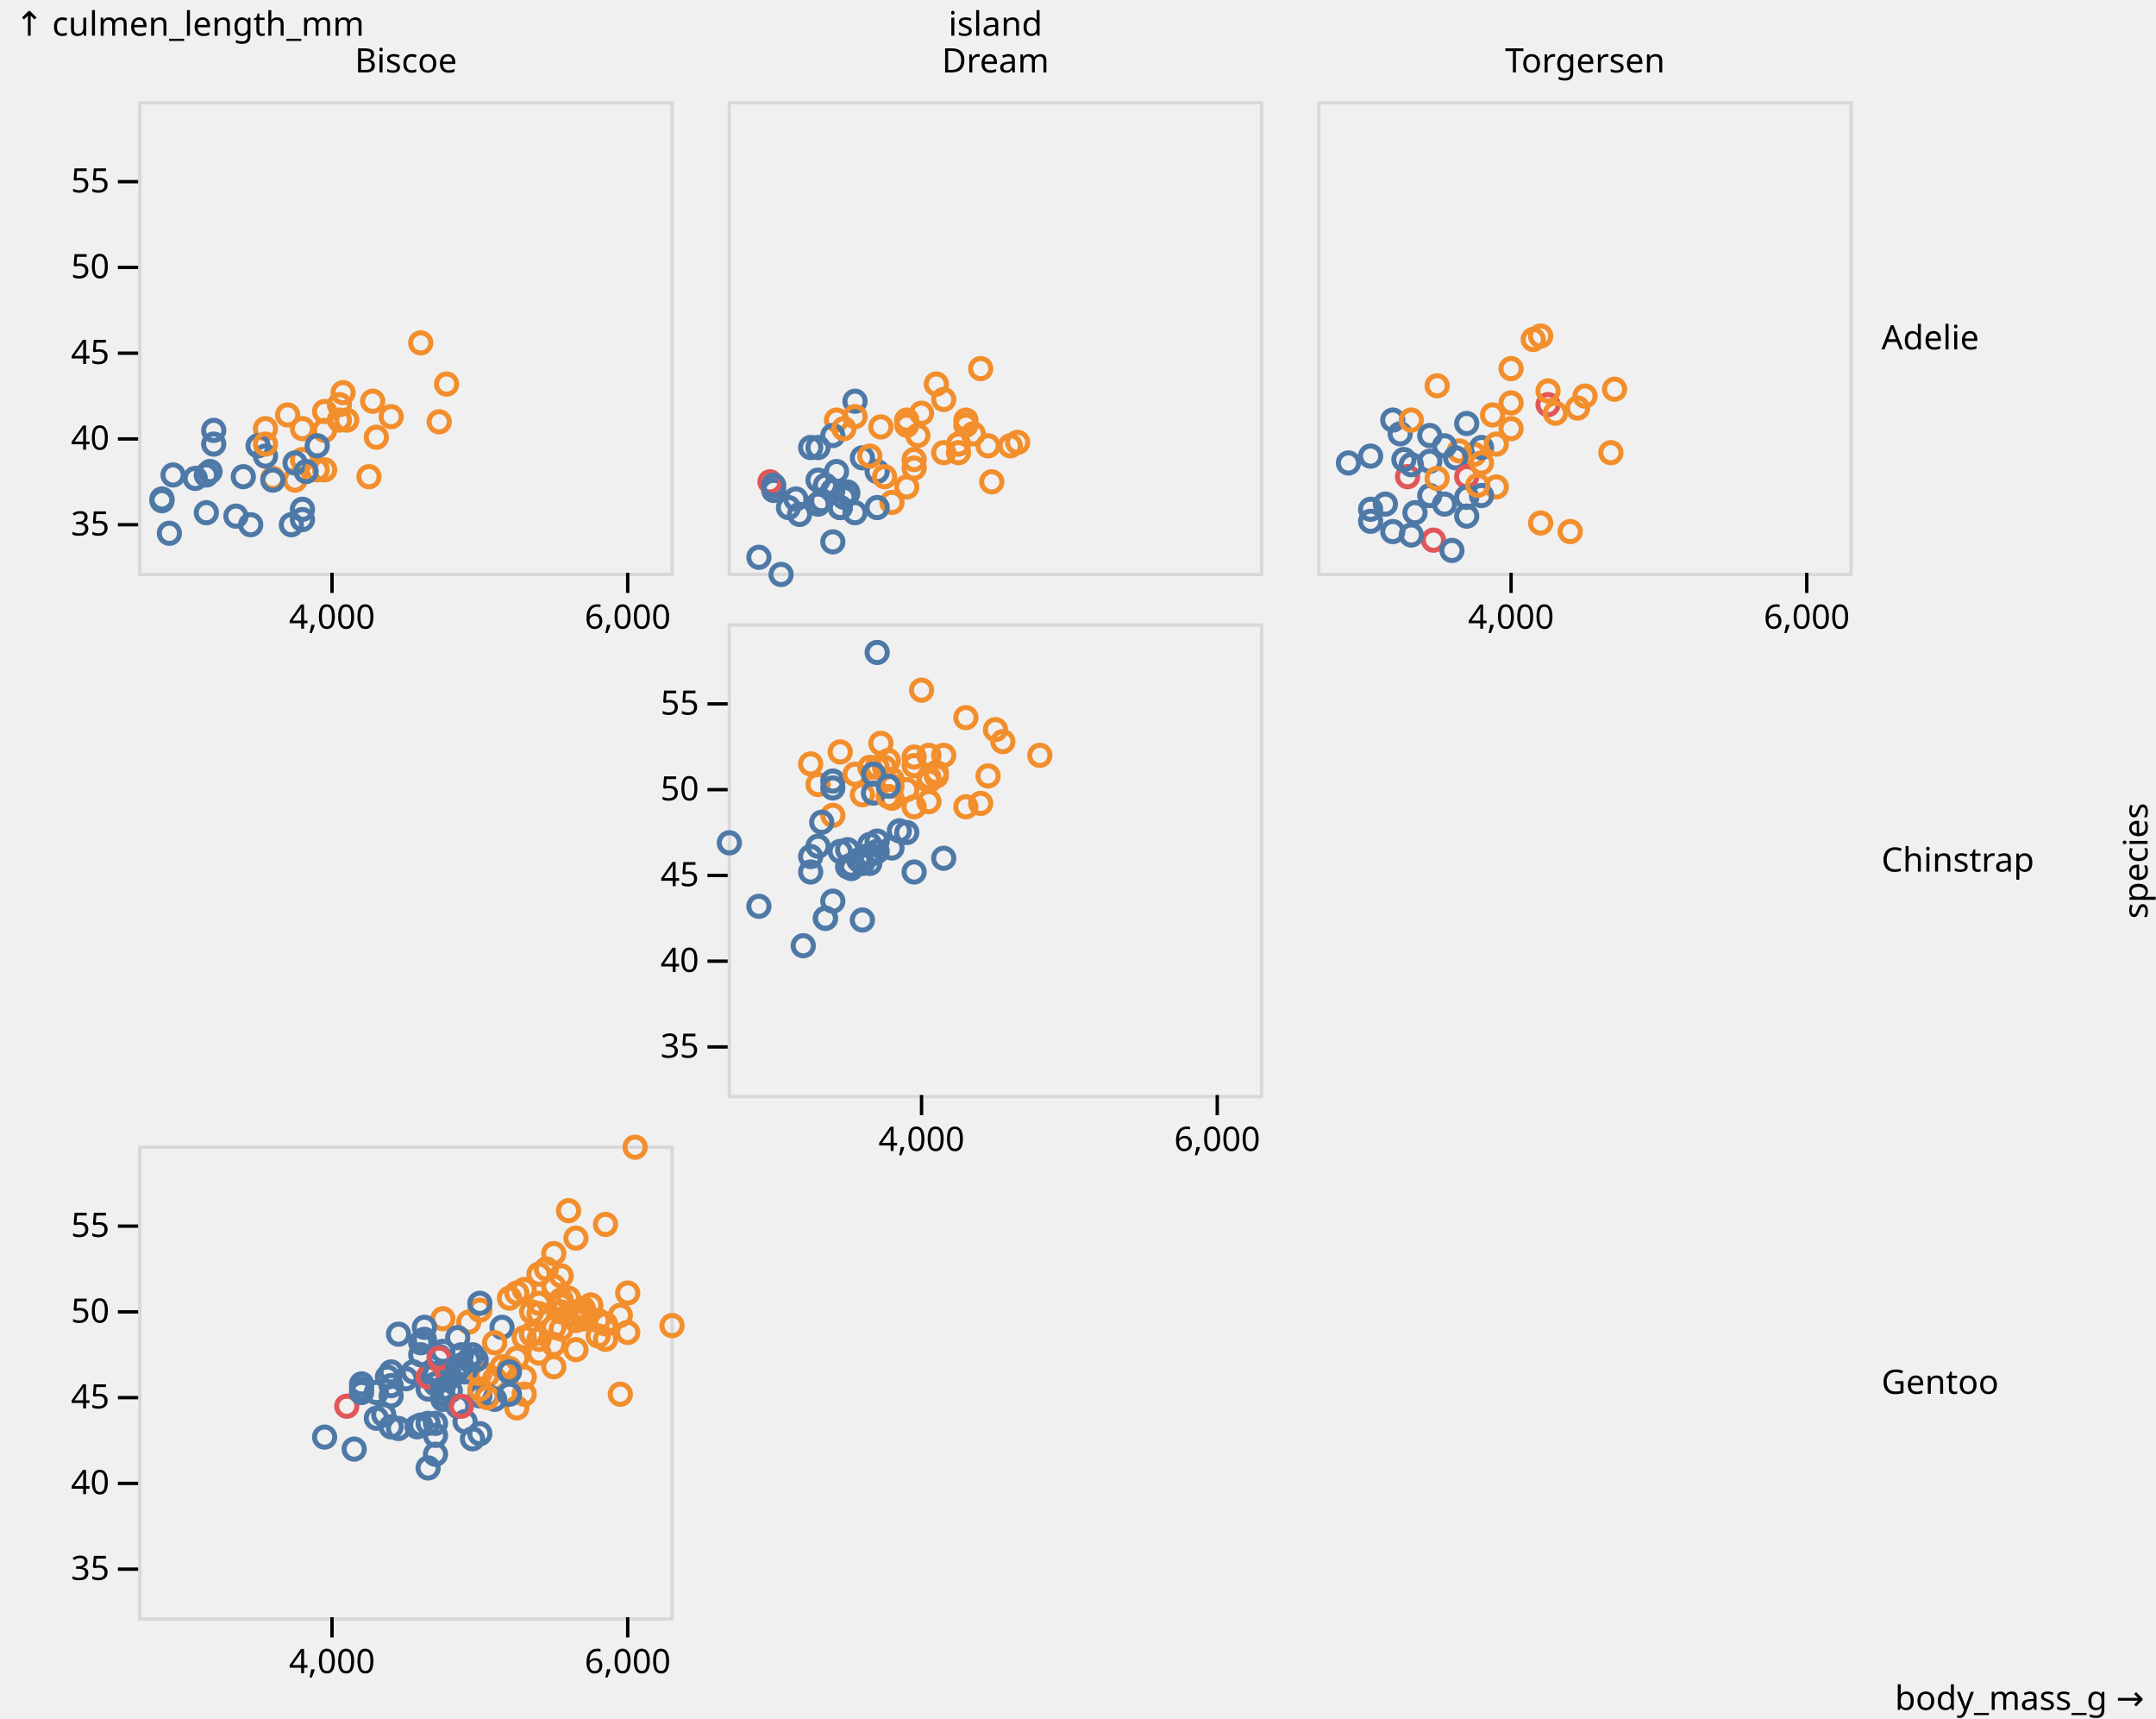
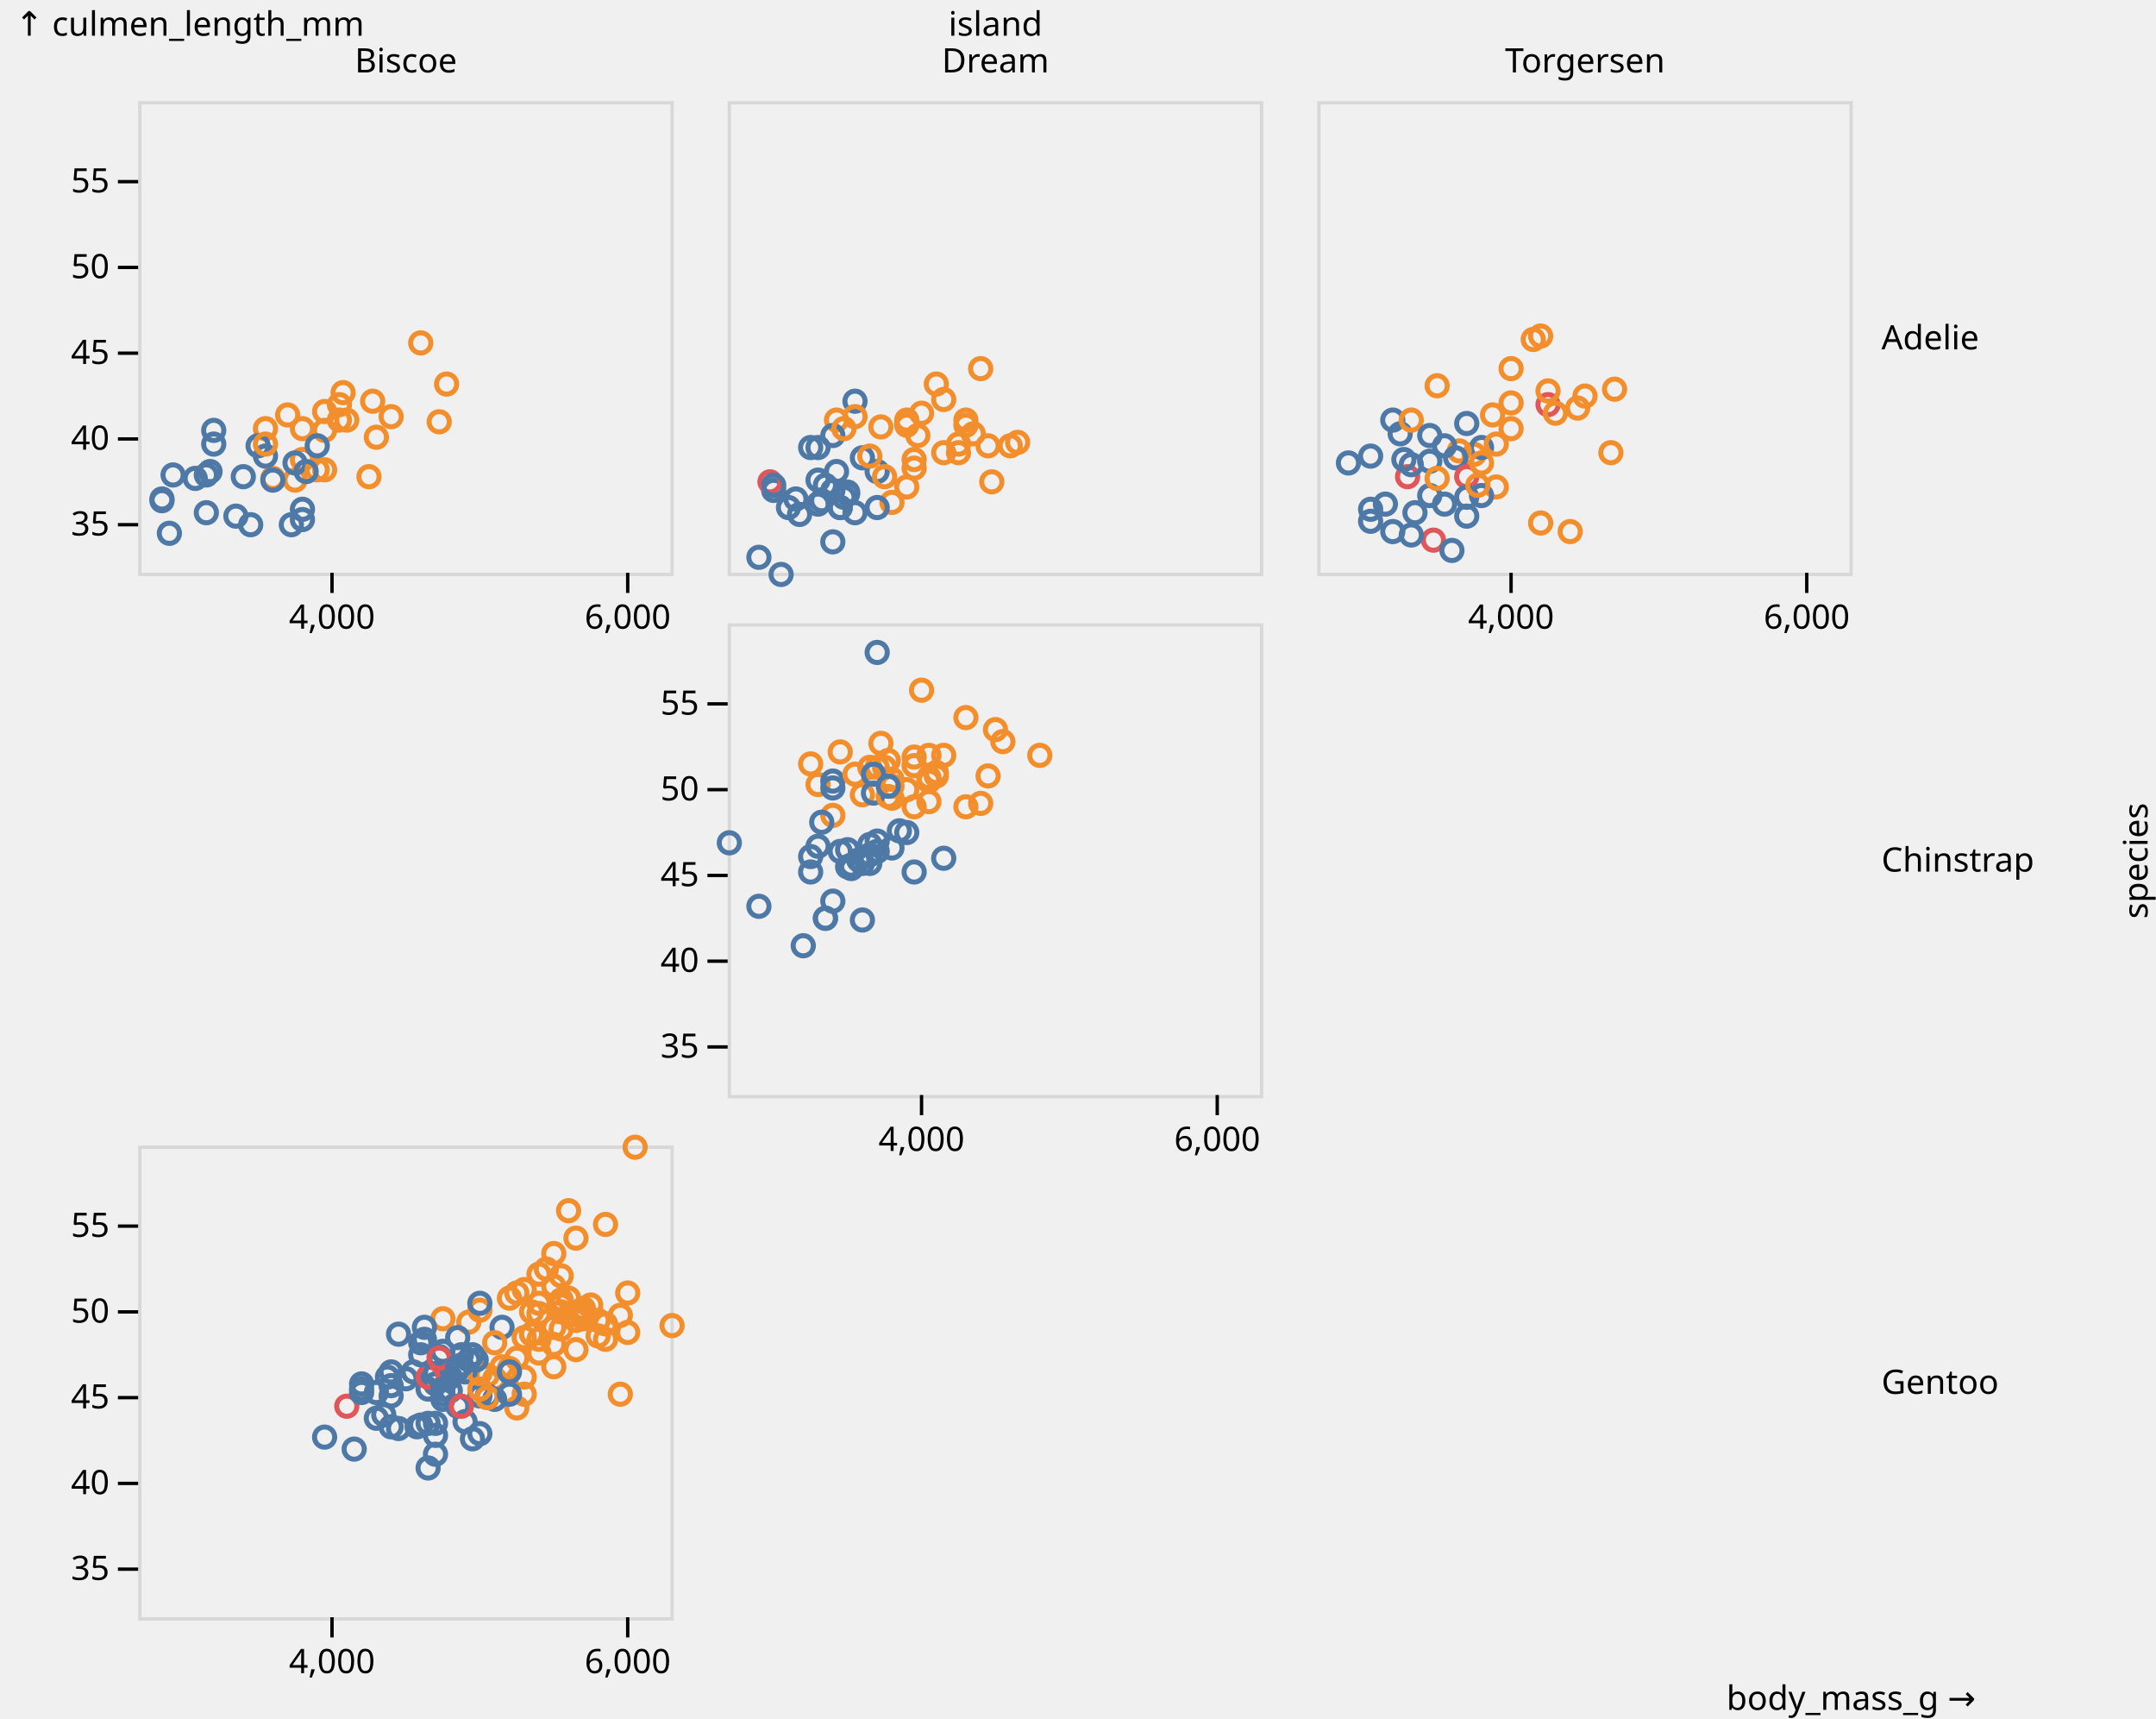
<svg xmlns="http://www.w3.org/2000/svg" class="plot" fill="currentColor" font-family="system-ui, sans-serif" font-size="10" text-anchor="middle" width="640" height="510" viewBox="0 0 640 510">
  <style>
    .plot {
      display: block;
      background: white;
      height: auto;
      height: intrinsic;
      max-width: 100%;
    }

    .plot text,
    .plot tspan {
      white-space: pre;
    }
  </style>
  <g aria-label="fy-axis tick label" transform="translate(9.5,0.5)">
    <g text-anchor="start" transform="translate(351,0)">
      <text y="0.32em" transform="translate(198,100)">Adelie</text>
    </g>
    <g text-anchor="start" transform="translate(351,155)">
      <text y="0.32em" transform="translate(198,100)">Chinstrap</text>
    </g>
    <g text-anchor="start" transform="translate(351,310)">
      <text y="0.32em" transform="translate(198,100)">Gentoo</text>
    </g>
  </g>
  <g aria-label="fy-axis label" transform="translate(88.5,0.5)">
    <text transform="translate(549,255) rotate(-90)">species</text>
  </g>
  <g aria-label="fx-axis tick label" transform="translate(0.5,-8.5)">
    <g transform="translate(1,0)">
      <text transform="translate(119,30)">Biscoe</text>
    </g>
    <g transform="translate(176,0)">
      <text transform="translate(119,30)">Dream</text>
    </g>
    <g transform="translate(351,0)">
      <text transform="translate(119,30)">Torgersen</text>
    </g>
  </g>
  <g aria-label="fx-axis label" transform="translate(0.5,-26.5)">
    <text y="0.71em" transform="translate(295,30)">island</text>
  </g>
  <g aria-label="y-axis tick" transform="translate(0,0.5)">
    <g fill="none" stroke="currentColor" transform="translate(1,0)">
      <path transform="translate(40,155.2364)" d="M0,0L-6,0" />
      <path transform="translate(40,129.7818)" d="M0,0L-6,0" />
      <path transform="translate(40,104.3273)" d="M0,0L-6,0" />
      <path transform="translate(40,78.87273)" d="M0,0L-6,0" />
      <path transform="translate(40,53.41818)" d="M0,0L-6,0" />
    </g>
    <g fill="none" stroke="currentColor" transform="translate(1,310)">
      <path transform="translate(40,155.2364)" d="M0,0L-6,0" />
      <path transform="translate(40,129.7818)" d="M0,0L-6,0" />
      <path transform="translate(40,104.3273)" d="M0,0L-6,0" />
      <path transform="translate(40,78.87273)" d="M0,0L-6,0" />
      <path transform="translate(40,53.41818)" d="M0,0L-6,0" />
    </g>
    <g fill="none" stroke="currentColor" transform="translate(176,155)">
      <path transform="translate(40,155.2364)" d="M0,0L-6,0" />
      <path transform="translate(40,129.7818)" d="M0,0L-6,0" />
      <path transform="translate(40,104.3273)" d="M0,0L-6,0" />
      <path transform="translate(40,78.87273)" d="M0,0L-6,0" />
      <path transform="translate(40,53.41818)" d="M0,0L-6,0" />
    </g>
  </g>
  <g aria-label="y-axis tick label" transform="translate(-8.5,0.5)">
    <g text-anchor="end" font-variant="tabular-nums" transform="translate(1,0)">
      <text y="0.32em" transform="translate(40,155.2364)">35</text>
      <text y="0.32em" transform="translate(40,129.7818)">40</text>
      <text y="0.32em" transform="translate(40,104.3273)">45</text>
      <text y="0.32em" transform="translate(40,78.87273)">50</text>
      <text y="0.32em" transform="translate(40,53.41818)">55</text>
    </g>
    <g text-anchor="end" font-variant="tabular-nums" transform="translate(1,310)">
      <text y="0.32em" transform="translate(40,155.2364)">35</text>
      <text y="0.32em" transform="translate(40,129.7818)">40</text>
      <text y="0.32em" transform="translate(40,104.3273)">45</text>
      <text y="0.32em" transform="translate(40,78.87273)">50</text>
      <text y="0.32em" transform="translate(40,53.41818)">55</text>
    </g>
    <g text-anchor="end" font-variant="tabular-nums" transform="translate(176,155)">
      <text y="0.32em" transform="translate(40,155.2364)">35</text>
      <text y="0.32em" transform="translate(40,129.7818)">40</text>
      <text y="0.32em" transform="translate(40,104.3273)">45</text>
      <text y="0.32em" transform="translate(40,78.87273)">50</text>
      <text y="0.32em" transform="translate(40,53.41818)">55</text>
    </g>
  </g>
  <g aria-label="y-axis label" text-anchor="start" transform="translate(-36.5,-26.5)">
    <text y="0.71em" transform="translate(41,30)">↑ culmen_length_mm</text>
  </g>
  <g aria-label="x-axis tick" transform="translate(0.5,0)">
    <g fill="none" stroke="currentColor" transform="translate(1,0)">
      <path transform="translate(97.05556,170)" d="M0,0L0,6" />
      <path transform="translate(184.8333,170)" d="M0,0L0,6" />
    </g>
    <g fill="none" stroke="currentColor" transform="translate(1,310)">
      <path transform="translate(97.05556,170)" d="M0,0L0,6" />
      <path transform="translate(184.8333,170)" d="M0,0L0,6" />
    </g>
    <g fill="none" stroke="currentColor" transform="translate(176,155)">
      <path transform="translate(97.05556,170)" d="M0,0L0,6" />
      <path transform="translate(184.8333,170)" d="M0,0L0,6" />
    </g>
    <g fill="none" stroke="currentColor" transform="translate(351,0)">
      <path transform="translate(97.05556,170)" d="M0,0L0,6" />
      <path transform="translate(184.8333,170)" d="M0,0L0,6" />
    </g>
  </g>
  <g aria-label="x-axis tick label" transform="translate(0.5,9.5)">
    <g font-variant="tabular-nums" transform="translate(1,0)">
      <text y="0.71em" transform="translate(97.05556,170)">4,000</text>
      <text y="0.71em" transform="translate(184.8333,170)">6,000</text>
    </g>
    <g font-variant="tabular-nums" transform="translate(1,310)">
      <text y="0.71em" transform="translate(97.05556,170)">4,000</text>
      <text y="0.71em" transform="translate(184.8333,170)">6,000</text>
    </g>
    <g font-variant="tabular-nums" transform="translate(176,155)">
      <text y="0.71em" transform="translate(97.05556,170)">4,000</text>
      <text y="0.71em" transform="translate(184.8333,170)">6,000</text>
    </g>
    <g font-variant="tabular-nums" transform="translate(351,0)">
      <text y="0.71em" transform="translate(97.05556,170)">4,000</text>
      <text y="0.71em" transform="translate(184.8333,170)">6,000</text>
    </g>
  </g>
-   <g aria-label="x-axis label" text-anchor="end" transform="translate(87.5,27.5)">
+   <g aria-label="x-axis label" text-anchor="end" transform="translate(37.5,27.5)">
    <text transform="translate(549,480)">body_mass_g →</text>
  </g>
  <g aria-label="frame" transform="translate(0.5,0.5)">
    <rect fill="none" stroke="currentColor" stroke-opacity="0.1" x="40" y="30" width="158" height="140" transform="translate(1,0)" />
    <rect fill="none" stroke="currentColor" stroke-opacity="0.1" x="40" y="30" width="158" height="140" transform="translate(1,310)" />
    <rect fill="none" stroke="currentColor" stroke-opacity="0.1" x="40" y="30" width="158" height="140" transform="translate(176,0)" />
    <rect fill="none" stroke="currentColor" stroke-opacity="0.1" x="40" y="30" width="158" height="140" transform="translate(176,155)" />
    <rect fill="none" stroke="currentColor" stroke-opacity="0.1" x="40" y="30" width="158" height="140" transform="translate(351,0)" />
  </g>
  <g aria-label="dot" transform="translate(0.5,0.5)">
    <g fill="none" stroke-width="1.5" transform="translate(1,0)">
      <circle cx="70.722" cy="140.982" r="3" stroke="#4e79a7" />
      <circle cx="79.5" cy="141.491" r="3" stroke="#f28e2c" />
      <circle cx="88.278" cy="150.655" r="3" stroke="#4e79a7" />
      <circle cx="94.861" cy="138.945" r="3" stroke="#f28e2c" />
      <circle cx="88.278" cy="135.891" r="3" stroke="#f28e2c" />
      <circle cx="88.278" cy="153.709" r="3" stroke="#4e79a7" />
      <circle cx="77.306" cy="126.727" r="3" stroke="#f28e2c" />
      <circle cx="61.944" cy="127.236" r="3" stroke="#4e79a7" />
      <circle cx="59.75" cy="140.473" r="3" stroke="#4e79a7" />
      <circle cx="94.861" cy="127.236" r="3" stroke="#f28e2c" />
      <circle cx="75.111" cy="131.818" r="3" stroke="#4e79a7" />
      <circle cx="110.222" cy="129.273" r="3" stroke="#f28e2c" />
      <circle cx="72.917" cy="155.236" r="3" stroke="#4e79a7" />
      <circle cx="99.25" cy="119.6" r="3" stroke="#f28e2c" />
      <circle cx="48.778" cy="157.782" r="3" stroke="#4e79a7" />
      <circle cx="83.889" cy="122.655" r="3" stroke="#f28e2c" />
      <circle cx="77.306" cy="134.873" r="3" stroke="#4e79a7" />
      <circle cx="88.278" cy="126.727" r="3" stroke="#f28e2c" />
      <circle cx="46.583" cy="147.6" r="3" stroke="#4e79a7" />
      <circle cx="86.083" cy="142" r="3" stroke="#f28e2c" />
      <circle cx="59.75" cy="151.673" r="3" stroke="#4e79a7" />
      <circle cx="114.611" cy="123.164" r="3" stroke="#f28e2c" />
      <circle cx="79.5" cy="142" r="3" stroke="#4e79a7" />
      <circle cx="99.25" cy="124.182" r="3" stroke="#f28e2c" />
      <circle cx="46.583" cy="148.109" r="3" stroke="#4e79a7" />
      <circle cx="94.861" cy="121.636" r="3" stroke="#f28e2c" />
      <circle cx="68.528" cy="152.691" r="3" stroke="#4e79a7" />
      <circle cx="101.444" cy="124.182" r="3" stroke="#f28e2c" />
      <circle cx="84.986" cy="155.236" r="3" stroke="#4e79a7" />
      <circle cx="128.875" cy="124.691" r="3" stroke="#f28e2c" />
      <circle cx="56.458" cy="141.491" r="3" stroke="#4e79a7" />
      <circle cx="108.028" cy="140.982" r="3" stroke="#f28e2c" />
      <circle cx="49.875" cy="140.473" r="3" stroke="#4e79a7" />
      <circle cx="77.306" cy="131.309" r="3" stroke="#f28e2c" />
      <circle cx="86.083" cy="136.909" r="3" stroke="#4e79a7" />
      <circle cx="92.667" cy="138.945" r="3" stroke="#f28e2c" />
      <circle cx="60.847" cy="139.455" r="3" stroke="#4e79a7" />
      <circle cx="131.069" cy="113.491" r="3" stroke="#f28e2c" />
      <circle cx="89.375" cy="139.455" r="3" stroke="#4e79a7" />
      <circle cx="123.389" cy="101.273" r="3" stroke="#f28e2c" />
      <circle cx="61.944" cy="131.309" r="3" stroke="#4e79a7" />
      <circle cx="109.125" cy="118.582" r="3" stroke="#f28e2c" />
      <circle cx="92.667" cy="131.818" r="3" stroke="#4e79a7" />
      <circle cx="100.347" cy="116.036" r="3" stroke="#f28e2c" />
    </g>
    <g fill="none" stroke-width="1.5" transform="translate(1,310)">
      <circle cx="119" cy="98.727" r="3" stroke="#4e79a7" />
      <circle cx="171.667" cy="78.873" r="3" stroke="#f28e2c" />
      <circle cx="116.806" cy="85.491" r="3" stroke="#4e79a7" />
      <circle cx="171.667" cy="78.873" r="3" stroke="#f28e2c" />
      <circle cx="158.5" cy="91.091" r="3" stroke="#f28e2c" />
      <circle cx="121.194" cy="96.691" r="3" stroke="#4e79a7" />
      <circle cx="132.167" cy="102.291" r="3" stroke="#4e79a7" />
      <circle cx="149.722" cy="95.673" r="3" stroke="#f28e2c" />
      <circle cx="114.611" cy="112.982" r="3" stroke="#4e79a7" />
      <circle cx="147.528" cy="95.164" r="3" stroke="#f28e2c" />
      <circle cx="125.583" cy="125.2" r="3" stroke="#4e79a7" />
      <circle cx="165.083" cy="83.964" r="3" stroke="#f28e2c" />
      <circle cx="125.583" cy="101.782" r="3" stroke="#4e79a7" />
      <circle cx="178.25" cy="87.018" r="3" stroke="#f28e2c" />
      <circle cx="105.833" cy="100.255" r="3" stroke="#4e79a7" />
      <circle cx="178.25" cy="82.436" r="3" stroke="#f28e2c" />
      <circle cx="103.639" cy="119.6" r="3" stroke="#4e79a7" />
      <circle cx="198" cy="82.945" r="3" stroke="#f28e2c" />
      <circle cx="132.167" cy="98.218" r="3" stroke="#4e79a7" />
      <circle cx="156.306" cy="85.491" r="3" stroke="#f28e2c" />
      <circle cx="171.667" cy="77.855" r="3" stroke="#f28e2c" />
      <circle cx="140.944" cy="103.818" r="3" stroke="#4e79a7" />
      <circle cx="114.611" cy="96.691" r="3" stroke="#4e79a7" />
      <circle cx="143.139" cy="97.709" r="3" stroke="#f28e2c" />
      <circle cx="140.944" cy="115.018" r="3" stroke="#4e79a7" />
      <circle cx="145.333" cy="98.727" r="3" stroke="#f28e2c" />
      <circle cx="101.444" cy="106.873" r="3" stroke="#e15759" />
      <circle cx="169.472" cy="90.073" r="3" stroke="#f28e2c" />
      <circle cx="123.389" cy="88.036" r="3" stroke="#4e79a7" />
      <circle cx="165.083" cy="78.873" r="3" stroke="#f28e2c" />
      <circle cx="151.917" cy="92.618" r="3" stroke="#f28e2c" />
      <circle cx="127.778" cy="115.527" r="3" stroke="#4e79a7" />
      <circle cx="143.139" cy="103.818" r="3" stroke="#4e79a7" />
      <circle cx="187.028" cy="30" r="3" stroke="#f28e2c" />
      <circle cx="147.528" cy="83.455" r="3" stroke="#4e79a7" />
      <circle cx="158.5" cy="87.018" r="3" stroke="#f28e2c" />
      <circle cx="138.75" cy="116.545" r="3" stroke="#4e79a7" />
      <circle cx="151.917" cy="107.382" r="3" stroke="#f28e2c" />
      <circle cx="112.417" cy="109.418" r="3" stroke="#4e79a7" />
      <circle cx="156.306" cy="85.491" r="3" stroke="#f28e2c" />
      <circle cx="94.861" cy="116.036" r="3" stroke="#4e79a7" />
      <circle cx="171.667" cy="80.909" r="3" stroke="#f28e2c" />
      <circle cx="110.222" cy="102.8" r="3" stroke="#4e79a7" />
      <circle cx="129.972" cy="80.909" r="3" stroke="#f28e2c" />
      <circle cx="165.083" cy="76.327" r="3" stroke="#f28e2c" />
      <circle cx="136.556" cy="111.455" r="3" stroke="#4e79a7" />
      <circle cx="105.833" cy="101.782" r="3" stroke="#4e79a7" />
      <circle cx="158.5" cy="76.327" r="3" stroke="#f28e2c" />
      <circle cx="145.333" cy="104.836" r="3" stroke="#4e79a7" />
      <circle cx="154.111" cy="103.309" r="3" stroke="#f28e2c" />
      <circle cx="134.361" cy="96.182" r="3" stroke="#4e79a7" />
      <circle cx="154.111" cy="86.509" r="3" stroke="#f28e2c" />
      <circle cx="114.611" cy="103.818" r="3" stroke="#4e79a7" />
      <circle cx="140.944" cy="78.364" r="3" stroke="#f28e2c" />
      <circle cx="136.556" cy="96.691" r="3" stroke="#4e79a7" />
      <circle cx="143.139" cy="104.327" r="3" stroke="#f28e2c" />
      <circle cx="110.222" cy="110.436" r="3" stroke="#4e79a7" />
      <circle cx="140.944" cy="101.782" r="3" stroke="#f28e2c" />
      <circle cx="116.806" cy="113.491" r="3" stroke="#4e79a7" />
      <circle cx="165.083" cy="76.836" r="3" stroke="#f28e2c" />
      <circle cx="105.833" cy="102.8" r="3" stroke="#4e79a7" />
      <circle cx="154.111" cy="98.218" r="3" stroke="#f28e2c" />
      <circle cx="114.611" cy="100.764" r="3" stroke="#4e79a7" />
      <circle cx="169.472" cy="56.982" r="3" stroke="#f28e2c" />
      <circle cx="127.778" cy="100.255" r="3" stroke="#4e79a7" />
      <circle cx="171.667" cy="79.891" r="3" stroke="#f28e2c" />
      <circle cx="125.583" cy="98.218" r="3" stroke="#e15759" />
      <circle cx="176.056" cy="81.418" r="3" stroke="#f28e2c" />
      <circle cx="127.778" cy="111.964" r="3" stroke="#4e79a7" />
      <circle cx="165.083" cy="75.309" r="3" stroke="#f28e2c" />
      <circle cx="129.972" cy="90.582" r="3" stroke="#4e79a7" />
      <circle cx="140.944" cy="97.2" r="3" stroke="#f28e2c" />
      <circle cx="145.333" cy="88.036" r="3" stroke="#f28e2c" />
      <circle cx="149.722" cy="96.691" r="3" stroke="#4e79a7" />
      <circle cx="127.778" cy="97.2" r="3" stroke="#4e79a7" />
      <circle cx="176.056" cy="86" r="3" stroke="#f28e2c" />
      <circle cx="123.389" cy="91.6" r="3" stroke="#4e79a7" />
      <circle cx="184.833" cy="73.273" r="3" stroke="#f28e2c" />
      <circle cx="129.972" cy="103.309" r="3" stroke="#4e79a7" />
      <circle cx="182.639" cy="103.309" r="3" stroke="#f28e2c" />
      <circle cx="124.486" cy="83.455" r="3" stroke="#4e79a7" />
      <circle cx="160.694" cy="66.145" r="3" stroke="#f28e2c" />
      <circle cx="128.875" cy="92.109" r="3" stroke="#4e79a7" />
      <circle cx="156.306" cy="78.873" r="3" stroke="#f28e2c" />
      <circle cx="129.972" cy="104.836" r="3" stroke="#4e79a7" />
      <circle cx="167.278" cy="74.8" r="3" stroke="#f28e2c" />
      <circle cx="123.389" cy="112.473" r="3" stroke="#4e79a7" />
      <circle cx="154.111" cy="72.255" r="3" stroke="#f28e2c" />
      <circle cx="135.458" cy="91.6" r="3" stroke="#4e79a7" />
      <circle cx="165.083" cy="68.182" r="3" stroke="#f28e2c" />
      <circle cx="138.75" cy="91.6" r="3" stroke="#4e79a7" />
      <circle cx="158.5" cy="67.673" r="3" stroke="#f28e2c" />
      <circle cx="129.972" cy="101.782" r="3" stroke="#4e79a7" />
      <circle cx="169.472" cy="81.418" r="3" stroke="#f28e2c" />
      <circle cx="134.361" cy="106.873" r="3" stroke="#4e79a7" />
      <circle cx="149.722" cy="74.8" r="3" stroke="#f28e2c" />
      <circle cx="137.653" cy="81.927" r="3" stroke="#f28e2c" />
      <circle cx="135.458" cy="94.655" r="3" stroke="#4e79a7" />
      <circle cx="124.486" cy="87.018" r="3" stroke="#4e79a7" />
      <circle cx="151.917" cy="73.273" r="3" stroke="#f28e2c" />
      <circle cx="134.361" cy="86.509" r="3" stroke="#4e79a7" />
      <circle cx="167.278" cy="48.836" r="3" stroke="#f28e2c" />
      <circle cx="139.847" cy="93.127" r="3" stroke="#4e79a7" />
      <circle cx="162.889" cy="83.455" r="3" stroke="#f28e2c" />
      <circle cx="128.875" cy="92.618" r="3" stroke="#e15759" />
      <circle cx="162.889" cy="95.164" r="3" stroke="#f28e2c" />
      <circle cx="127.778" cy="121.127" r="3" stroke="#4e79a7" />
      <circle cx="162.889" cy="61.564" r="3" stroke="#f28e2c" />
      <circle cx="122.292" cy="112.982" r="3" stroke="#4e79a7" />
      <circle cx="162.889" cy="88.545" r="3" stroke="#f28e2c" />
      <circle cx="140.944" cy="76.327" r="3" stroke="#4e79a7" />
      <circle cx="182.639" cy="79.891" r="3" stroke="#f28e2c" />
      <circle cx="125.583" cy="111.964" r="3" stroke="#4e79a7" />
      <circle cx="162.889" cy="71.236" r="3" stroke="#f28e2c" />
      <circle cx="113.514" cy="98.218" r="3" stroke="#4e79a7" />
      <circle cx="178.25" cy="52.909" r="3" stroke="#f28e2c" />
      <circle cx="135.458" cy="106.873" r="3" stroke="#e15759" />
      <circle cx="184.833" cy="84.982" r="3" stroke="#f28e2c" />
      <circle cx="137.653" cy="93.127" r="3" stroke="#4e79a7" />
      <circle cx="134.361" cy="95.164" r="3" stroke="#4e79a7" />
      <circle cx="173.861" cy="76.836" r="3" stroke="#f28e2c" />
      <circle cx="149.722" cy="103.309" r="3" stroke="#4e79a7" />
      <circle cx="158.5" cy="79.382" r="3" stroke="#f28e2c" />
    </g>
    <g fill="none" stroke-width="1.5" transform="translate(176,0)">
      <circle cx="64.139" cy="132.327" r="3" stroke="#4e79a7" />
      <circle cx="92.667" cy="144.036" r="3" stroke="#f28e2c" />
      <circle cx="66.333" cy="132.327" r="3" stroke="#4e79a7" />
      <circle cx="92.667" cy="125.2" r="3" stroke="#f28e2c" />
      <circle cx="67.431" cy="148.109" r="3" stroke="#4e79a7" />
      <circle cx="103.639" cy="133.855" r="3" stroke="#f28e2c" />
      <circle cx="94.861" cy="135.891" r="3" stroke="#f28e2c" />
      <circle cx="77.306" cy="118.582" r="3" stroke="#4e79a7" />
      <circle cx="66.333" cy="142" r="3" stroke="#4e79a7" />
      <circle cx="125.583" cy="130.8" r="3" stroke="#f28e2c" />
      <circle cx="59.75" cy="147.6" r="3" stroke="#4e79a7" />
      <circle cx="92.667" cy="125.709" r="3" stroke="#f28e2c" />
      <circle cx="57.556" cy="150.145" r="3" stroke="#4e79a7" />
      <circle cx="114.611" cy="108.909" r="3" stroke="#f28e2c" />
      <circle cx="53.167" cy="145.055" r="3" stroke="#4e79a7" />
      <circle cx="123.389" cy="131.818" r="3" stroke="#f28e2c" />
      <circle cx="71.819" cy="124.182" r="3" stroke="#f28e2c" />
      <circle cx="52.069" cy="142.509" r="3" stroke="#e15759" />
      <circle cx="72.917" cy="150.145" r="3" stroke="#4e79a7" />
      <circle cx="103.639" cy="118.073" r="3" stroke="#f28e2c" />
      <circle cx="68.528" cy="143.527" r="3" stroke="#4e79a7" />
      <circle cx="77.306" cy="123.164" r="3" stroke="#f28e2c" />
      <circle cx="88.278" cy="148.618" r="3" stroke="#f28e2c" />
      <circle cx="75.111" cy="145.564" r="3" stroke="#4e79a7" />
      <circle cx="94.861" cy="138.436" r="3" stroke="#f28e2c" />
      <circle cx="79.5" cy="135.382" r="3" stroke="#4e79a7" />
      <circle cx="77.306" cy="151.673" r="3" stroke="#4e79a7" />
      <circle cx="110.222" cy="124.182" r="3" stroke="#f28e2c" />
      <circle cx="70.722" cy="160.327" r="3" stroke="#4e79a7" />
      <circle cx="116.806" cy="131.818" r="3" stroke="#f28e2c" />
      <circle cx="66.333" cy="149.127" r="3" stroke="#4e79a7" />
      <circle cx="110.222" cy="125.709" r="3" stroke="#f28e2c" />
      <circle cx="83.889" cy="139.455" r="3" stroke="#4e79a7" />
      <circle cx="112.417" cy="128.255" r="3" stroke="#f28e2c" />
      <circle cx="48.778" cy="164.909" r="3" stroke="#4e79a7" />
      <circle cx="101.444" cy="113.491" r="3" stroke="#f28e2c" />
      <circle cx="75.111" cy="146.073" r="3" stroke="#4e79a7" />
      <circle cx="117.903" cy="142.509" r="3" stroke="#f28e2c" />
      <circle cx="71.819" cy="139.455" r="3" stroke="#4e79a7" />
      <circle cx="92.667" cy="124.182" r="3" stroke="#f28e2c" />
      <circle cx="60.847" cy="152.182" r="3" stroke="#4e79a7" />
      <circle cx="95.958" cy="128.764" r="3" stroke="#f28e2c" />
      <circle cx="70.722" cy="145.055" r="3" stroke="#4e79a7" />
      <circle cx="108.028" cy="131.309" r="3" stroke="#f28e2c" />
      <circle cx="70.722" cy="128.764" r="3" stroke="#4e79a7" />
      <circle cx="74.014" cy="126.727" r="3" stroke="#f28e2c" />
      <circle cx="55.361" cy="170" r="3" stroke="#4e79a7" />
      <circle cx="84.986" cy="126.218" r="3" stroke="#f28e2c" />
      <circle cx="53.167" cy="143.527" r="3" stroke="#4e79a7" />
      <circle cx="81.694" cy="134.873" r="3" stroke="#f28e2c" />
      <circle cx="108.028" cy="133.855" r="3" stroke="#f28e2c" />
      <circle cx="74.014" cy="147.091" r="3" stroke="#4e79a7" />
      <circle cx="72.917" cy="150.145" r="3" stroke="#4e79a7" />
      <circle cx="86.083" cy="140.982" r="3" stroke="#f28e2c" />
      <circle cx="83.889" cy="150.145" r="3" stroke="#4e79a7" />
      <circle cx="97.056" cy="122.145" r="3" stroke="#f28e2c" />
    </g>
    <g fill="none" stroke-width="1.5" transform="translate(176,155)">
      <circle cx="75.111" cy="96.691" r="3" stroke="#4e79a7" />
      <circle cx="92.667" cy="78.873" r="3" stroke="#f28e2c" />
      <circle cx="81.694" cy="72.255" r="3" stroke="#f28e2c" />
      <circle cx="76.208" cy="102.291" r="3" stroke="#4e79a7" />
      <circle cx="84.986" cy="65.127" r="3" stroke="#f28e2c" />
      <circle cx="94.861" cy="103.309" r="3" stroke="#4e79a7" />
      <circle cx="64.139" cy="98.727" r="3" stroke="#4e79a7" />
      <circle cx="86.083" cy="72.255" r="3" stroke="#f28e2c" />
      <circle cx="103.639" cy="99.236" r="3" stroke="#4e79a7" />
      <circle cx="83.889" cy="72.255" r="3" stroke="#f28e2c" />
      <circle cx="88.278" cy="96.182" r="3" stroke="#4e79a7" />
      <circle cx="87.181" cy="70.218" r="3" stroke="#f28e2c" />
      <circle cx="83.889" cy="94.145" r="3" stroke="#4e79a7" />
      <circle cx="99.25" cy="68.691" r="3" stroke="#f28e2c" />
      <circle cx="78.403" cy="99.745" r="3" stroke="#4e79a7" />
      <circle cx="99.25" cy="76.327" r="3" stroke="#f28e2c" />
      <circle cx="66.333" cy="77.345" r="3" stroke="#f28e2c" />
      <circle cx="83.889" cy="38.145" r="3" stroke="#4e79a7" />
      <circle cx="72.917" cy="97.2" r="3" stroke="#4e79a7" />
      <circle cx="114.611" cy="82.945" r="3" stroke="#f28e2c" />
      <circle cx="79.5" cy="117.564" r="3" stroke="#4e79a7" />
      <circle cx="70.722" cy="86.509" r="3" stroke="#f28e2c" />
      <circle cx="48.778" cy="113.491" r="3" stroke="#4e79a7" />
      <circle cx="88.278" cy="75.818" r="3" stroke="#f28e2c" />
      <circle cx="66.333" cy="95.673" r="3" stroke="#4e79a7" />
      <circle cx="103.639" cy="68.691" r="3" stroke="#f28e2c" />
      <circle cx="70.722" cy="76.327" r="3" stroke="#4e79a7" />
      <circle cx="88.278" cy="81.418" r="3" stroke="#f28e2c" />
      <circle cx="83.889" cy="97.2" r="3" stroke="#4e79a7" />
      <circle cx="121.194" cy="64.618" r="3" stroke="#f28e2c" />
      <circle cx="61.944" cy="125.2" r="3" stroke="#4e79a7" />
      <circle cx="110.222" cy="57.491" r="3" stroke="#f28e2c" />
      <circle cx="68.528" cy="117.055" r="3" stroke="#4e79a7" />
      <circle cx="101.444" cy="73.782" r="3" stroke="#f28e2c" />
      <circle cx="79.5" cy="80.4" r="3" stroke="#f28e2c" />
      <circle cx="92.667" cy="91.6" r="3" stroke="#4e79a7" />
      <circle cx="90.472" cy="91.091" r="3" stroke="#4e79a7" />
      <circle cx="132.167" cy="68.691" r="3" stroke="#f28e2c" />
      <circle cx="40" cy="94.655" r="3" stroke="#4e79a7" />
      <circle cx="119" cy="61.055" r="3" stroke="#f28e2c" />
      <circle cx="94.861" cy="83.964" r="3" stroke="#f28e2c" />
      <circle cx="81.694" cy="98.218" r="3" stroke="#4e79a7" />
      <circle cx="77.306" cy="74.291" r="3" stroke="#f28e2c" />
      <circle cx="75.111" cy="101.782" r="3" stroke="#4e79a7" />
      <circle cx="82.792" cy="74.291" r="3" stroke="#4e79a7" />
      <circle cx="116.806" cy="74.8" r="3" stroke="#f28e2c" />
      <circle cx="70.722" cy="78.364" r="3" stroke="#4e79a7" />
      <circle cx="110.222" cy="83.964" r="3" stroke="#f28e2c" />
      <circle cx="64.139" cy="71.236" r="3" stroke="#f28e2c" />
      <circle cx="82.792" cy="79.891" r="3" stroke="#4e79a7" />
      <circle cx="67.431" cy="88.545" r="3" stroke="#4e79a7" />
      <circle cx="94.861" cy="71.745" r="3" stroke="#f28e2c" />
      <circle cx="79.5" cy="100.764" r="3" stroke="#4e79a7" />
      <circle cx="99.25" cy="75.309" r="3" stroke="#f28e2c" />
      <circle cx="68.528" cy="117.055" r="3" stroke="#4e79a7" />
      <circle cx="72.917" cy="67.673" r="3" stroke="#f28e2c" />
      <circle cx="64.139" cy="103.309" r="3" stroke="#4e79a7" />
      <circle cx="99.25" cy="82.436" r="3" stroke="#f28e2c" />
      <circle cx="88.278" cy="77.855" r="3" stroke="#f28e2c" />
      <circle cx="76.208" cy="101.273" r="3" stroke="#4e79a7" />
      <circle cx="94.861" cy="69.2" r="3" stroke="#f28e2c" />
      <circle cx="81.694" cy="95.164" r="3" stroke="#4e79a7" />
      <circle cx="81.694" cy="100.764" r="3" stroke="#4e79a7" />
      <circle cx="97.056" cy="49.345" r="3" stroke="#f28e2c" />
      <circle cx="70.722" cy="111.964" r="3" stroke="#4e79a7" />
      <circle cx="87.181" cy="80.909" r="3" stroke="#f28e2c" />
      <circle cx="101.444" cy="74.8" r="3" stroke="#f28e2c" />
      <circle cx="87.181" cy="77.855" r="3" stroke="#4e79a7" />
    </g>
    <g fill="none" stroke-width="1.5" transform="translate(351,0)">
      <circle cx="86.083" cy="134.364" r="3" stroke="#f28e2c" />
      <circle cx="88.278" cy="132.327" r="3" stroke="#4e79a7" />
      <circle cx="64.139" cy="128.255" r="3" stroke="#4e79a7" />
      <circle cx="72.917" cy="146.582" r="3" stroke="#4e79a7" />
      <circle cx="81.694" cy="133.345" r="3" stroke="#f28e2c" />
      <circle cx="80.597" cy="135.382" r="3" stroke="#4e79a7" />
      <circle cx="126.681" cy="133.855" r="3" stroke="#f28e2c" />
      <circle cx="74.014" cy="159.818" r="3" stroke="#e15759" />
      <circle cx="108.028" cy="119.6" r="3" stroke="#e15759" />
      <circle cx="66.333" cy="140.982" r="3" stroke="#e15759" />
      <circle cx="83.889" cy="140.982" r="3" stroke="#e15759" />
      <circle cx="61.944" cy="124.182" r="3" stroke="#4e79a7" />
      <circle cx="88.278" cy="136.909" r="3" stroke="#f28e2c" />
      <circle cx="114.611" cy="157.273" r="3" stroke="#f28e2c" />
      <circle cx="83.889" cy="147.091" r="3" stroke="#4e79a7" />
      <circle cx="72.917" cy="136.4" r="3" stroke="#4e79a7" />
      <circle cx="119" cy="117.055" r="3" stroke="#f28e2c" />
      <circle cx="67.431" cy="158.291" r="3" stroke="#4e79a7" />
      <circle cx="105.833" cy="99.236" r="3" stroke="#f28e2c" />
      <circle cx="55.361" cy="150.655" r="3" stroke="#4e79a7" />
      <circle cx="116.806" cy="120.618" r="3" stroke="#f28e2c" />
      <circle cx="79.5" cy="162.873" r="3" stroke="#4e79a7" />
      <circle cx="92.667" cy="131.309" r="3" stroke="#f28e2c" />
      <circle cx="77.306" cy="131.818" r="3" stroke="#4e79a7" />
      <circle cx="103.639" cy="100.255" r="3" stroke="#f28e2c" />
      <circle cx="83.889" cy="152.691" r="3" stroke="#4e79a7" />
      <circle cx="108.028" cy="115.527" r="3" stroke="#f28e2c" />
      <circle cx="83.889" cy="125.2" r="3" stroke="#4e79a7" />
      <circle cx="92.667" cy="144.036" r="3" stroke="#f28e2c" />
      <circle cx="77.306" cy="149.127" r="3" stroke="#4e79a7" />
      <circle cx="97.056" cy="119.091" r="3" stroke="#f28e2c" />
      <circle cx="61.944" cy="157.273" r="3" stroke="#4e79a7" />
      <circle cx="127.778" cy="115.018" r="3" stroke="#f28e2c" />
      <circle cx="88.278" cy="146.582" r="3" stroke="#4e79a7" />
      <circle cx="105.833" cy="154.727" r="3" stroke="#f28e2c" />
      <circle cx="48.778" cy="136.909" r="3" stroke="#4e79a7" />
      <circle cx="87.181" cy="143.527" r="3" stroke="#f28e2c" />
      <circle cx="68.528" cy="151.673" r="3" stroke="#4e79a7" />
      <circle cx="67.431" cy="124.182" r="3" stroke="#f28e2c" />
      <circle cx="59.75" cy="149.127" r="3" stroke="#4e79a7" />
      <circle cx="75.111" cy="141.491" r="3" stroke="#f28e2c" />
      <circle cx="72.917" cy="128.764" r="3" stroke="#4e79a7" />
      <circle cx="91.569" cy="122.655" r="3" stroke="#f28e2c" />
      <circle cx="55.361" cy="154.218" r="3" stroke="#4e79a7" />
      <circle cx="97.056" cy="126.727" r="3" stroke="#f28e2c" />
      <circle cx="65.236" cy="135.891" r="3" stroke="#4e79a7" />
      <circle cx="110.222" cy="122.145" r="3" stroke="#f28e2c" />
      <circle cx="55.361" cy="134.873" r="3" stroke="#4e79a7" />
      <circle cx="97.056" cy="108.909" r="3" stroke="#f28e2c" />
      <circle cx="67.431" cy="137.418" r="3" stroke="#4e79a7" />
      <circle cx="75.111" cy="114" r="3" stroke="#f28e2c" />
    </g>
  </g>
  <g aria-label="tip" transform="translate(0.5,0.5)">
    <g fill="white" stroke="currentColor" pointer-events="none" text-anchor="start" transform="translate(1,0)" />
    <g fill="white" stroke="currentColor" pointer-events="none" text-anchor="start" transform="translate(1,310)" />
    <g fill="white" stroke="currentColor" pointer-events="none" text-anchor="start" transform="translate(176,0)" />
    <g fill="white" stroke="currentColor" pointer-events="none" text-anchor="start" transform="translate(176,155)" />
    <g fill="white" stroke="currentColor" pointer-events="none" text-anchor="start" transform="translate(351,0)" />
  </g>
</svg>
